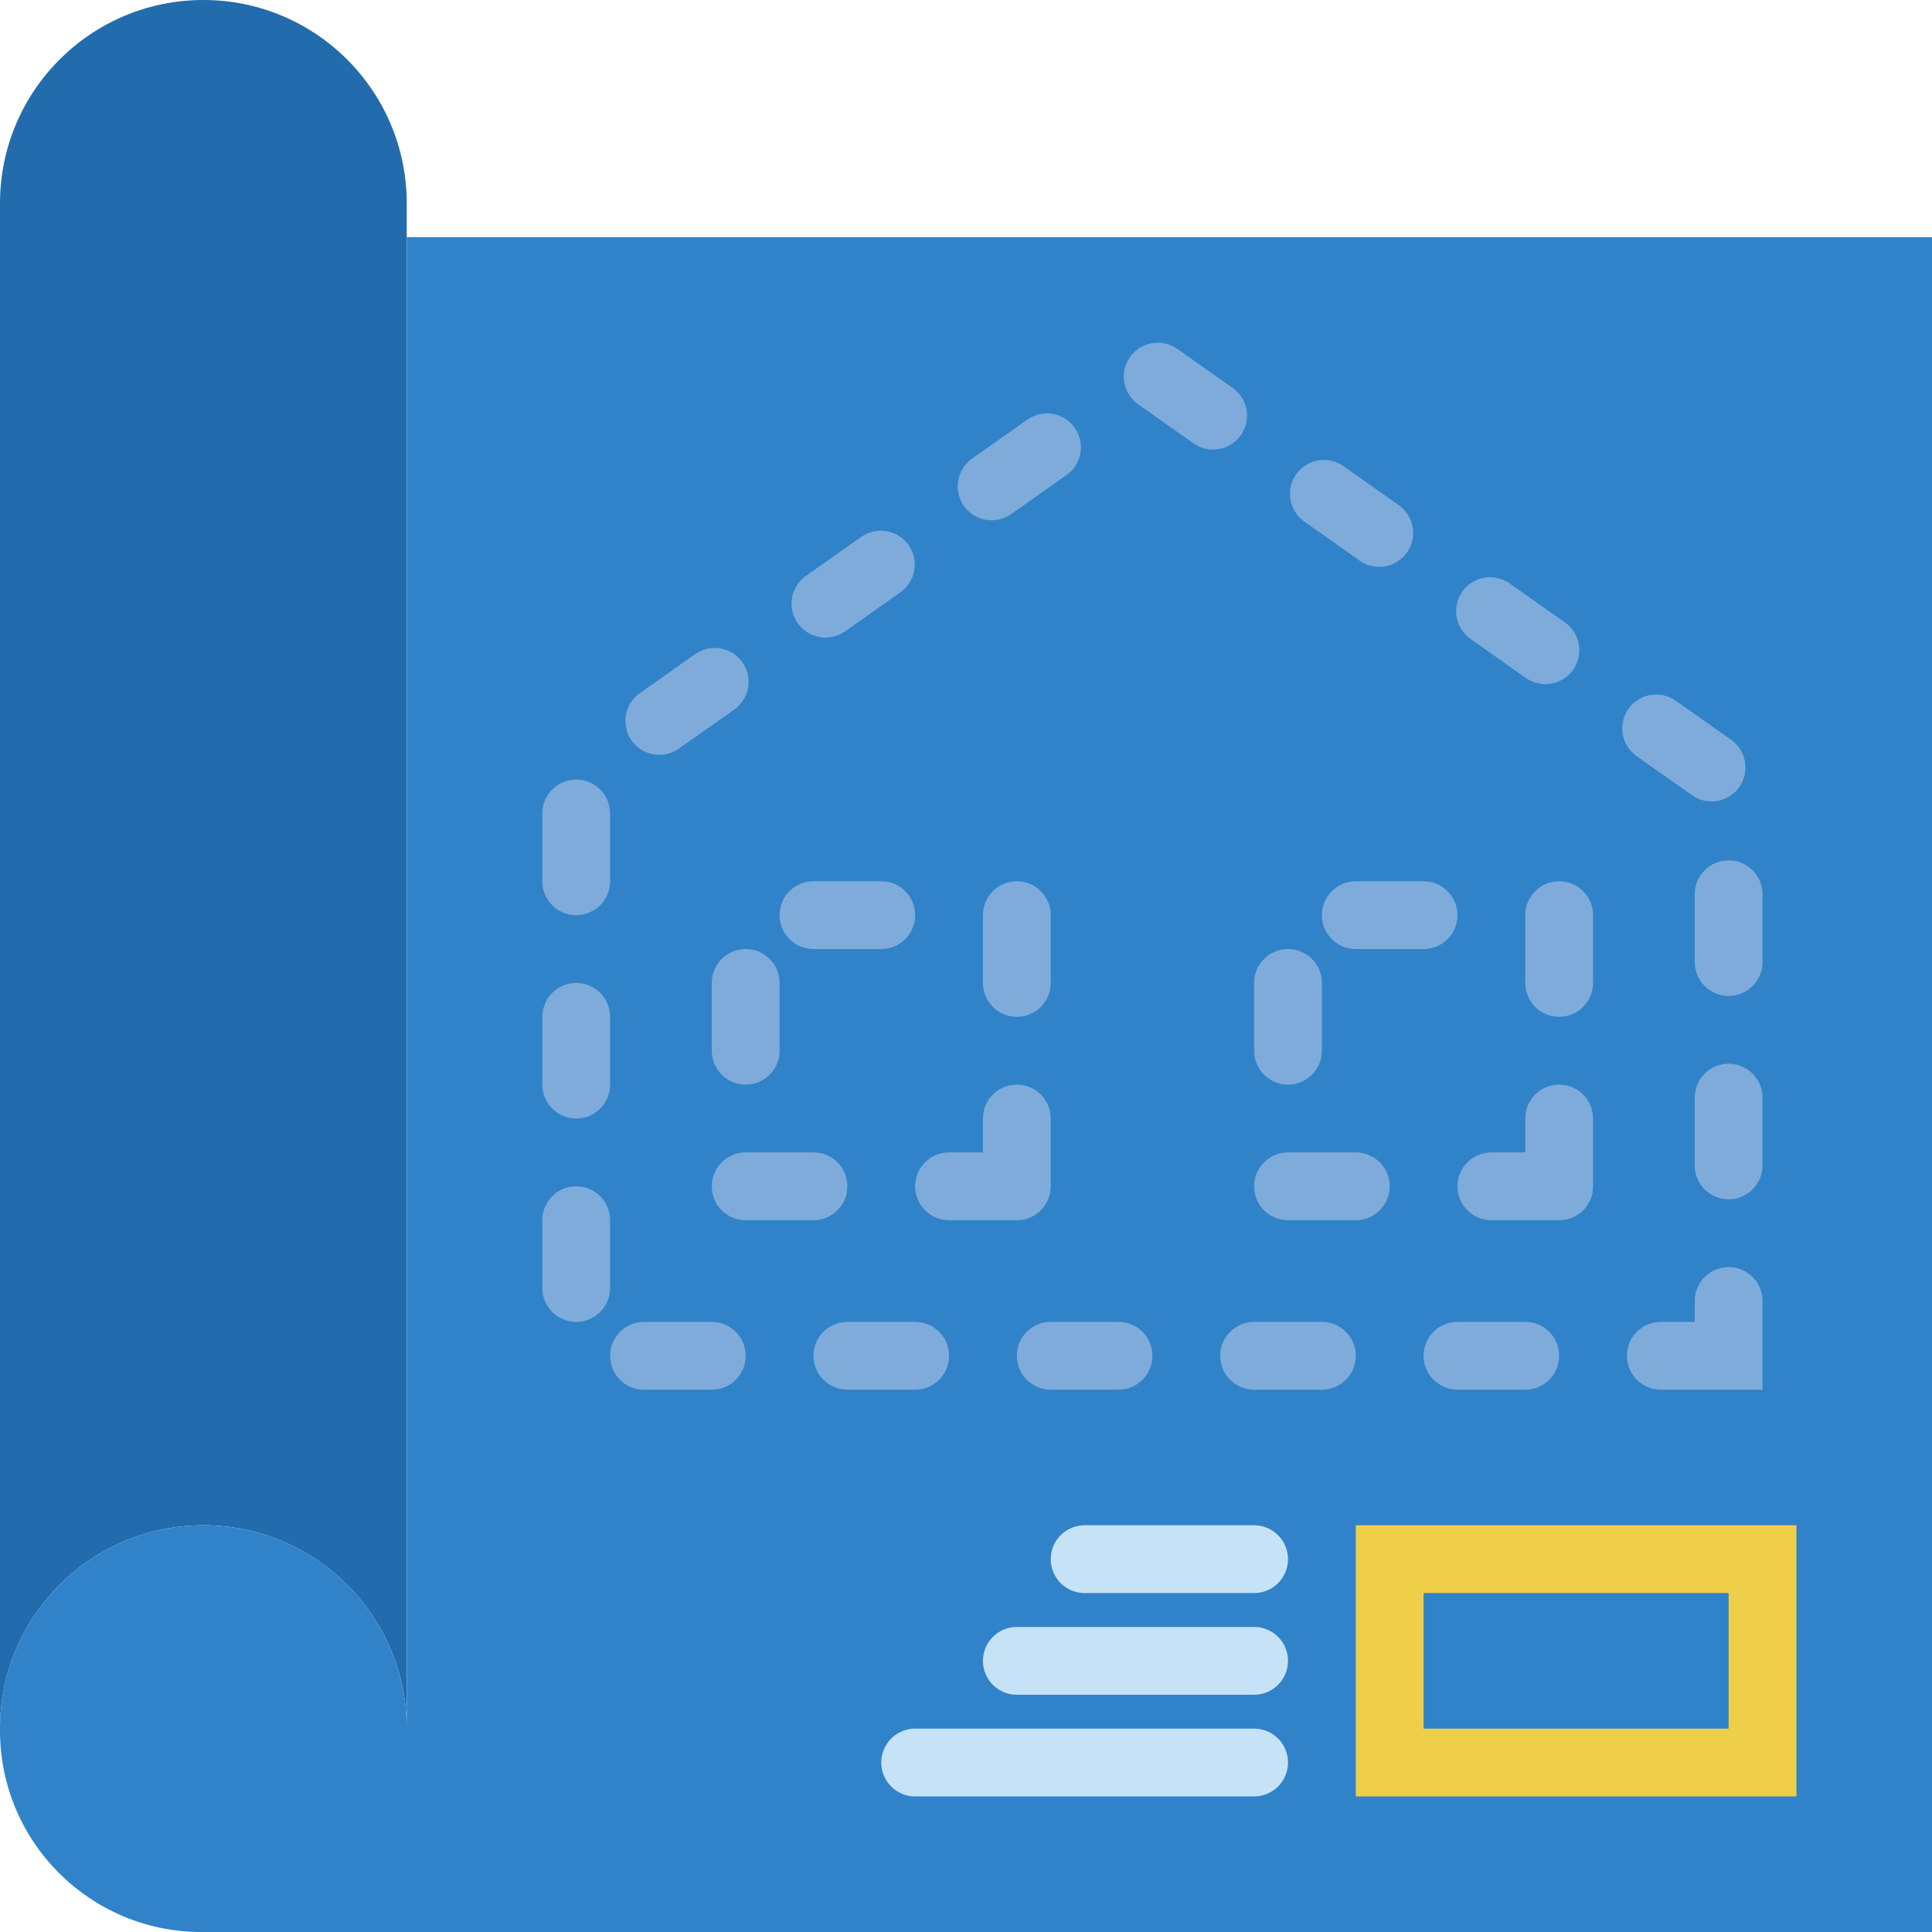
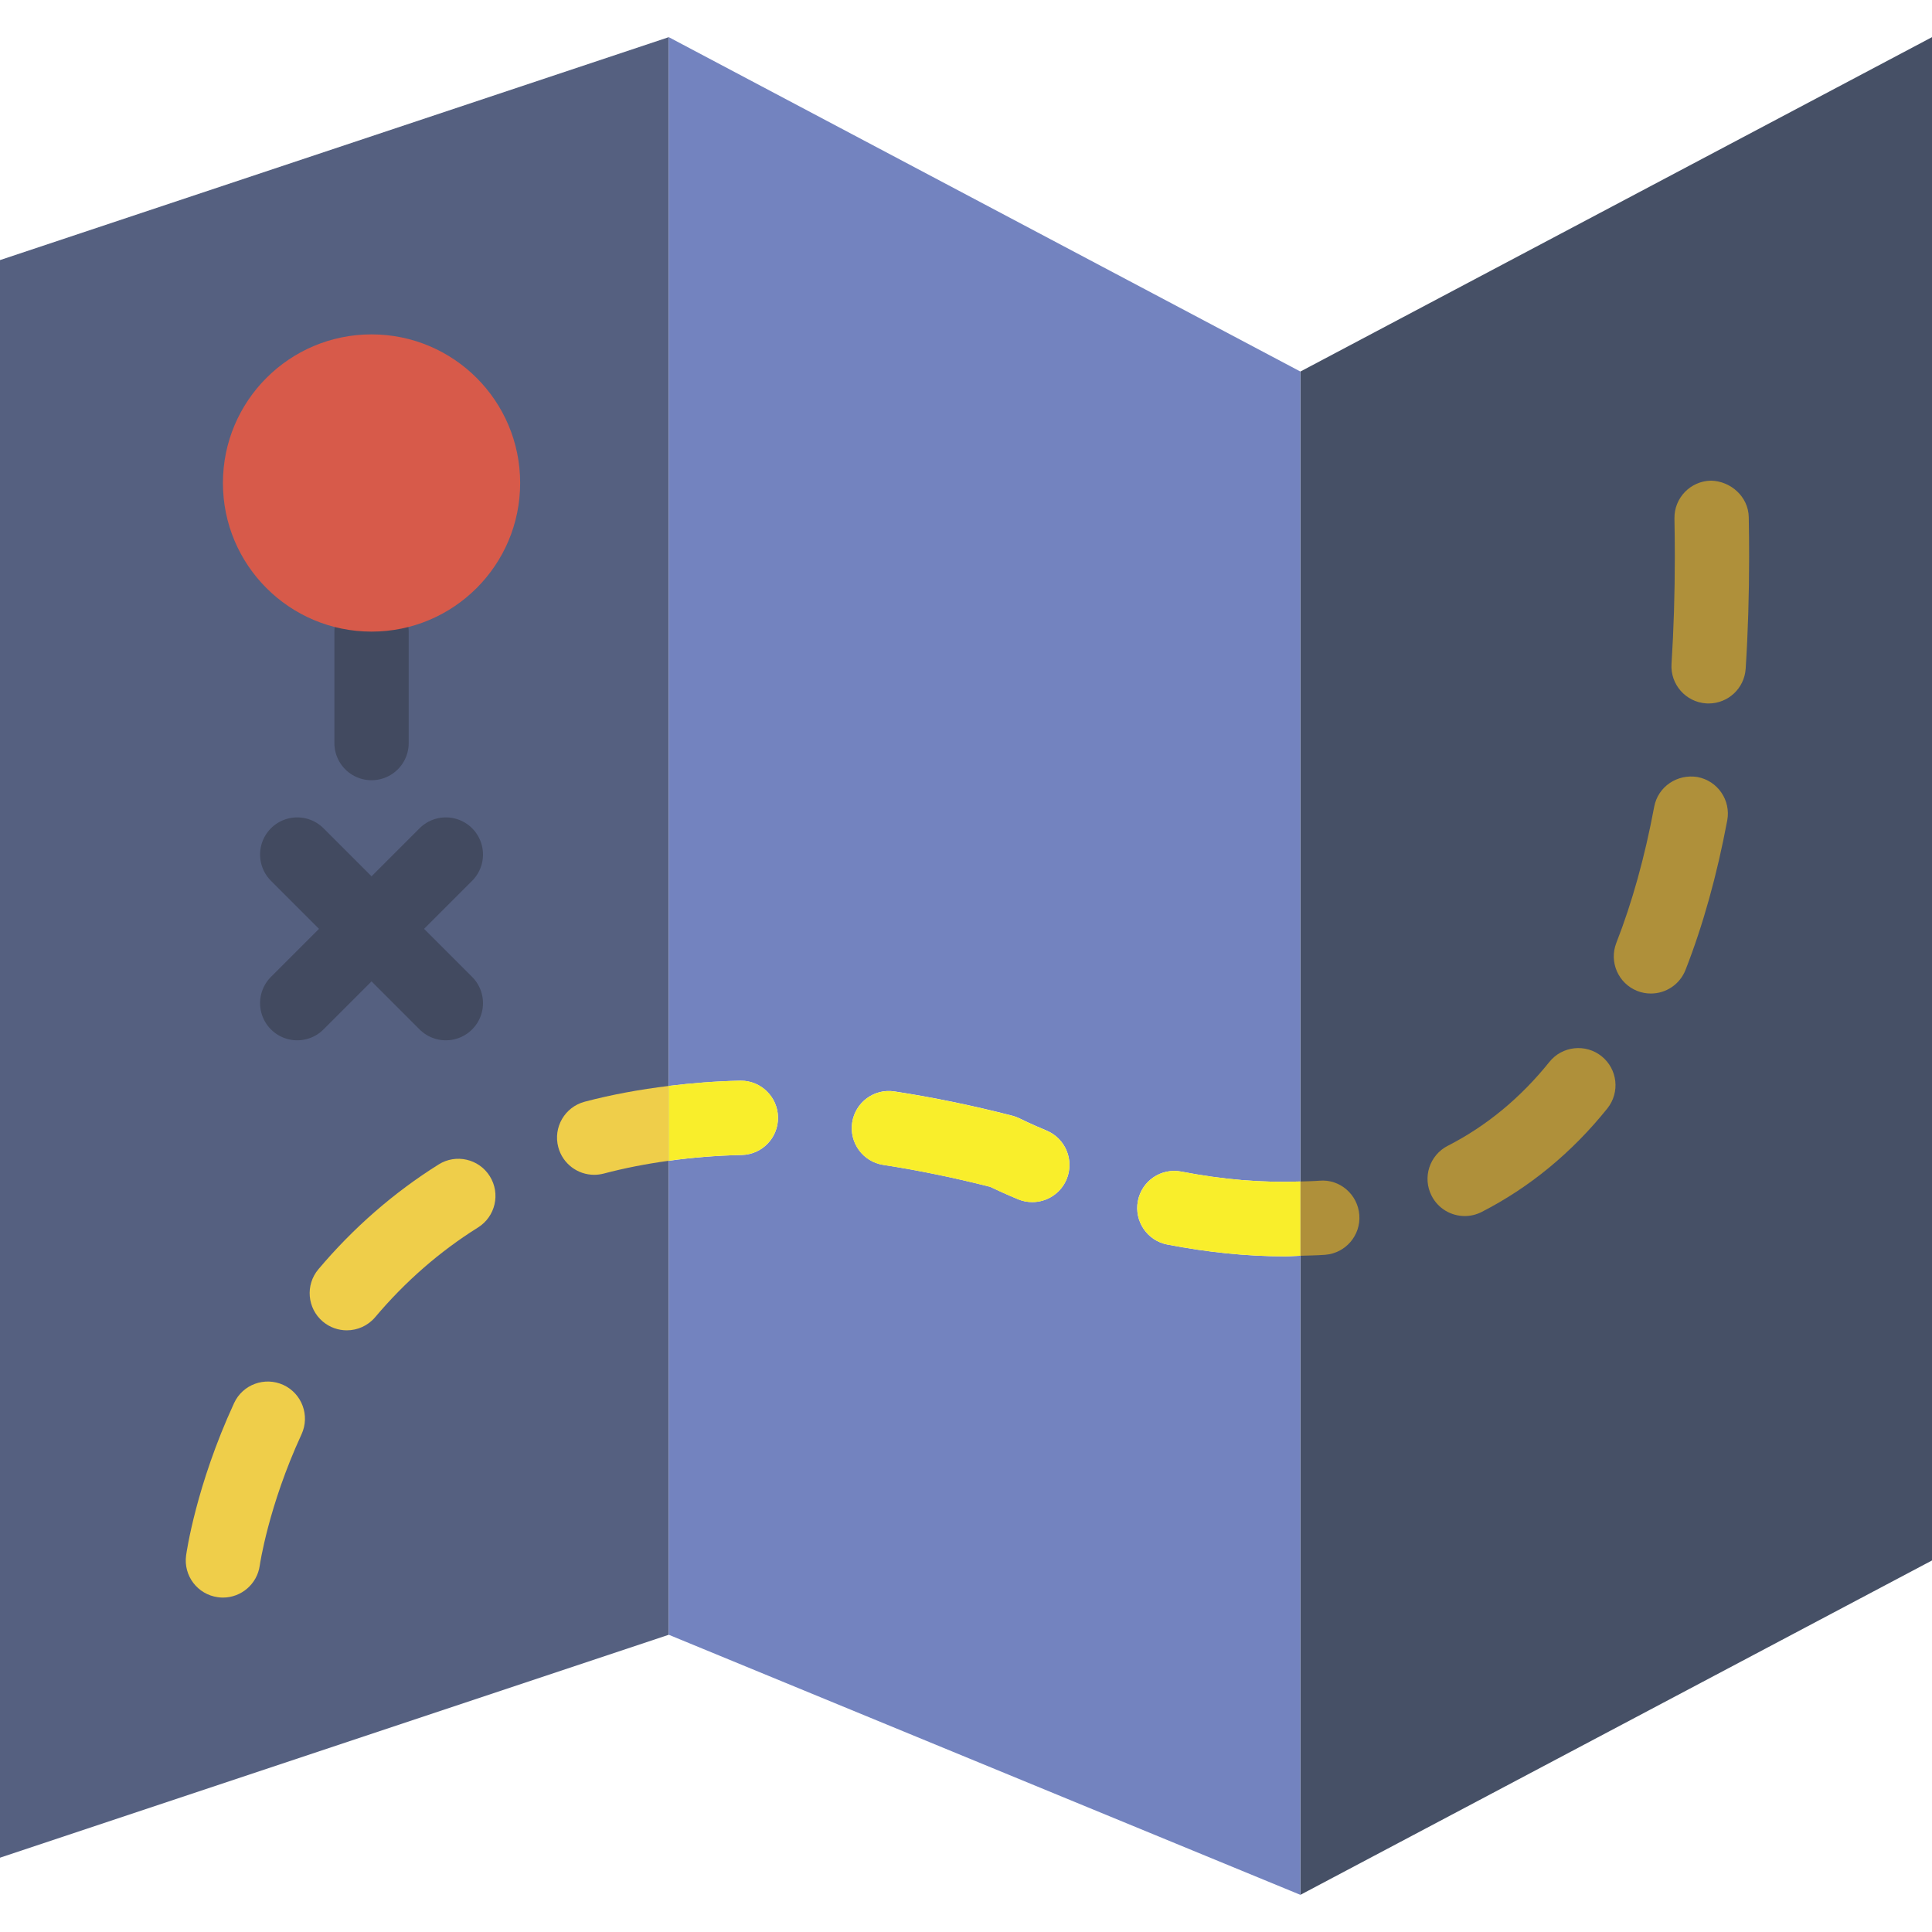
- <svg xmlns="http://www.w3.org/2000/svg" version="1.1" id="Capa_1" x="0px" y="0px" viewBox="0 0 57 57" style="enable-background:new 0 0 57 57;" xml:space="preserve">
-   <path style="fill:#226BAC;" d="M6,0C2.686,0,0,2.686,0,6v45c0-3.314,2.686-6,6-6s6,2.686,6,6V6C12,2.686,9.314,0,6,0z" />
-   <path style="fill:#3083C9;" d="M12,7v44c0-3.314-2.686-6-6-6s-6,2.686-6,6v0.06C0,54.34,2.66,57,5.94,57H57V7H12z" />
-   <path style="fill:#7FABDA;" d="M52,41h-3c-0.553,0-1-0.447-1-1s0.447-1,1-1h1v-0.617c0-0.553,0.447-1,1-1s1,0.447,1,1V41z M45,41h-2  c-0.553,0-1-0.447-1-1s0.447-1,1-1h2c0.553,0,1,0.447,1,1S45.553,41,45,41z M39,41h-2c-0.553,0-1-0.447-1-1s0.447-1,1-1h2  c0.553,0,1,0.447,1,1S39.553,41,39,41z M33,41h-2c-0.553,0-1-0.447-1-1s0.447-1,1-1h2c0.553,0,1,0.447,1,1S33.553,41,33,41z M27,41  h-2c-0.553,0-1-0.447-1-1s0.447-1,1-1h2c0.553,0,1,0.447,1,1S27.553,41,27,41z M21,41h-2c-0.553,0-1-0.447-1-1s0.447-1,1-1h2  c0.553,0,1,0.447,1,1S21.553,41,21,41z M17,39c-0.553,0-1-0.447-1-1v-2c0-0.553,0.447-1,1-1s1,0.447,1,1v2  C18,38.553,17.553,39,17,39z M51,35.383c-0.553,0-1-0.447-1-1v-2c0-0.553,0.447-1,1-1s1,0.447,1,1v2  C52,34.936,51.553,35.383,51,35.383z M17,33c-0.553,0-1-0.447-1-1v-2c0-0.553,0.447-1,1-1s1,0.447,1,1v2C18,32.553,17.553,33,17,33z   M51,29.383c-0.553,0-1-0.447-1-1v-2c0-0.553,0.447-1,1-1s1,0.447,1,1v2C52,28.936,51.553,29.383,51,29.383z M17,27  c-0.553,0-1-0.447-1-1v-2c0-0.553,0.447-1,1-1s1,0.447,1,1v2C18,26.553,17.553,27,17,27z M50.495,23.644  c-0.199,0-0.4-0.06-0.575-0.183l-1.635-1.153c-0.451-0.318-0.56-0.942-0.241-1.394c0.319-0.451,0.942-0.559,1.394-0.241l1.635,1.153  c0.451,0.318,0.56,0.942,0.241,1.394C51.118,23.496,50.81,23.644,50.495,23.644z M19.452,22.27c-0.314,0-0.623-0.147-0.818-0.423  c-0.318-0.451-0.211-1.075,0.24-1.395l1.634-1.153c0.453-0.317,1.076-0.21,1.395,0.24c0.318,0.451,0.211,1.075-0.24,1.395  l-1.634,1.153C19.853,22.21,19.651,22.27,19.452,22.27z M45.593,20.184c-0.199,0-0.4-0.06-0.576-0.183l-1.634-1.153  c-0.451-0.319-0.559-0.943-0.24-1.395c0.319-0.45,0.941-0.558,1.395-0.24l1.634,1.153c0.451,0.319,0.559,0.943,0.24,1.395  C46.216,20.036,45.907,20.184,45.593,20.184z M24.354,18.81c-0.314,0-0.623-0.147-0.818-0.423c-0.318-0.451-0.211-1.075,0.24-1.395  l1.634-1.153c0.453-0.316,1.075-0.209,1.395,0.24c0.318,0.451,0.211,1.075-0.24,1.395l-1.634,1.153  C24.754,18.75,24.553,18.81,24.354,18.81z M40.691,16.724c-0.199,0-0.4-0.06-0.576-0.183l-1.634-1.153  c-0.451-0.319-0.559-0.943-0.24-1.395c0.319-0.45,0.941-0.558,1.395-0.24l1.634,1.153c0.451,0.319,0.559,0.943,0.24,1.395  C41.314,16.576,41.006,16.724,40.691,16.724z M29.256,15.35c-0.314,0-0.623-0.147-0.818-0.423c-0.318-0.451-0.211-1.075,0.24-1.395  l1.634-1.153c0.454-0.318,1.075-0.209,1.395,0.24c0.318,0.451,0.211,1.075-0.24,1.395l-1.634,1.153  C29.656,15.29,29.455,15.35,29.256,15.35z M35.789,13.264c-0.199,0-0.4-0.06-0.576-0.183l-1.634-1.153  c-0.451-0.319-0.559-0.943-0.24-1.395c0.319-0.449,0.941-0.557,1.395-0.24l1.634,1.153c0.451,0.319,0.559,0.943,0.24,1.395  C36.412,13.116,36.104,13.264,35.789,13.264z" />
-   <rect x="41" y="46" style="fill:none;stroke:#EFCE4A;stroke-width:2;stroke-linecap:round;stroke-miterlimit:10;" width="11" height="6" />
-   <path style="fill:#7FABDA;" d="M30,36h-2c-0.553,0-1-0.447-1-1s0.447-1,1-1h1v-1c0-0.553,0.447-1,1-1s1,0.447,1,1v2  C31,35.553,30.553,36,30,36z M24,36h-2c-0.553,0-1-0.447-1-1s0.447-1,1-1h2c0.553,0,1,0.447,1,1S24.553,36,24,36z M22,32  c-0.553,0-1-0.447-1-1v-2c0-0.553,0.447-1,1-1s1,0.447,1,1v2C23,31.553,22.553,32,22,32z M30,30c-0.553,0-1-0.447-1-1v-2  c0-0.553,0.447-1,1-1s1,0.447,1,1v2C31,29.553,30.553,30,30,30z M26,28h-2c-0.553,0-1-0.447-1-1s0.447-1,1-1h2c0.553,0,1,0.447,1,1  S26.553,28,26,28z" />
-   <path style="fill:#7FABDA;" d="M46,36h-2c-0.553,0-1-0.447-1-1s0.447-1,1-1h1v-1c0-0.553,0.447-1,1-1s1,0.447,1,1v2  C47,35.553,46.553,36,46,36z M40,36h-2c-0.553,0-1-0.447-1-1s0.447-1,1-1h2c0.553,0,1,0.447,1,1S40.553,36,40,36z M38,32  c-0.553,0-1-0.447-1-1v-2c0-0.553,0.447-1,1-1s1,0.447,1,1v2C39,31.553,38.553,32,38,32z M46,30c-0.553,0-1-0.447-1-1v-2  c0-0.553,0.447-1,1-1s1,0.447,1,1v2C47,29.553,46.553,30,46,30z M42,28h-2c-0.553,0-1-0.447-1-1s0.447-1,1-1h2c0.553,0,1,0.447,1,1  S42.553,28,42,28z" />
-   <line style="fill:none;stroke:#C6E2F7;stroke-width:2;stroke-linecap:round;stroke-miterlimit:10;" x1="37" y1="46" x2="32" y2="46" />
-   <line style="fill:none;stroke:#C6E2F7;stroke-width:2;stroke-linecap:round;stroke-miterlimit:10;" x1="37" y1="49" x2="30" y2="49" />
-   <line style="fill:none;stroke:#C6E2F7;stroke-width:2;stroke-linecap:round;stroke-miterlimit:10;" x1="37" y1="52" x2="27" y2="52" />
+ <svg xmlns="http://www.w3.org/2000/svg" version="1.1" id="Capa_1" x="0px" y="0px" viewBox="0 0 52 52" style="enable-background:new 0 0 52 52;" xml:space="preserve">
+   <polygon style="fill:#556080;" points="18,44 0,50 0,7 18,1 " />
+   <polygon style="fill:#465066;" points="52,42 35,51 35,10 52,1 " />
+   <line style="fill:none;stroke:#424A60;stroke-width:2;stroke-linecap:round;stroke-linejoin:round;stroke-miterlimit:10;" x1="10" y1="17" x2="10" y2="20" />
+   <circle style="fill:#D75A4A;" cx="10" cy="13" r="4" />
+   <path style="fill:#7383BF;" d="M31.418,33.497c-0.542-0.104-0.896-0.63-0.792-1.172s0.628-0.898,1.172-0.791  C32.917,31.75,33.963,31.837,35,31.8V10L18,1v28.228c0.625-0.076,1.263-0.127,1.918-0.141c0.007,0,0.015,0,0.022,0  c0.542,0,0.988,0.434,1,0.979c0.012,0.553-0.426,1.01-0.979,1.021c-0.674,0.014-1.328,0.068-1.961,0.155V44l17,7V33.799  c-0.14,0.004-0.282,0.016-0.421,0.016C33.571,33.815,32.508,33.708,31.418,33.497z M28.708,31.74  c-0.161,0.384-0.532,0.614-0.923,0.614c-0.128,0-0.259-0.024-0.385-0.077c-0.357-0.149-0.614-0.27-0.748-0.334  c-0.984-0.25-1.951-0.448-2.877-0.59c-0.546-0.083-0.921-0.594-0.838-1.14c0.083-0.546,0.594-0.923,1.14-0.837  c1.023,0.156,2.09,0.376,3.173,0.654c0.071,0.019,0.14,0.045,0.205,0.078c0.017,0.009,0.275,0.138,0.716,0.322  C28.68,30.645,28.92,31.23,28.708,31.74z" />
+   <path style="fill:#EFCE4A;" d="M15.736,29.653c-0.534,0.142-0.852,0.689-0.71,1.223c0.119,0.448,0.523,0.744,0.966,0.744  c0.084,0,0.171-0.011,0.257-0.033c0.56-0.148,1.146-0.262,1.751-0.345v-2.014C17.217,29.323,16.459,29.462,15.736,29.653z" />
+   <path style="fill:#EFCE4A;" d="M11.805,31.342c-1.207,0.757-2.295,1.705-3.235,2.82c-0.356,0.422-0.302,1.053,0.12,1.409  c0.188,0.158,0.417,0.235,0.644,0.235c0.285,0,0.567-0.121,0.765-0.355c0.806-0.956,1.737-1.769,2.768-2.414  c0.468-0.294,0.609-0.911,0.316-1.379C12.89,31.19,12.272,31.048,11.805,31.342z" />
+   <path style="fill:#EFCE4A;" d="M7.627,37.276c-0.502-0.23-1.096-0.013-1.327,0.489c-1.026,2.226-1.28,4.023-1.291,4.099  c-0.075,0.547,0.307,1.05,0.854,1.125c0.046,0.007,0.093,0.01,0.138,0.01c0.491,0,0.919-0.362,0.99-0.861  c0.002-0.016,0.231-1.597,1.125-3.534C8.347,38.102,8.128,37.508,7.627,37.276z" />
+   <path style="fill:#AF903A;" d="M47.068,13.919c-0.01-0.553-0.49-0.973-1.018-0.982c-0.552,0.01-0.992,0.466-0.982,1.018  c0.006,0.347,0.01,0.688,0.01,1.022c0,1-0.03,1.973-0.089,2.893c-0.035,0.551,0.383,1.026,0.934,1.062  c0.022,0.001,0.043,0.002,0.065,0.002c0.523,0,0.963-0.406,0.997-0.937c0.062-0.961,0.093-1.978,0.093-3.02  C47.078,14.63,47.075,14.277,47.068,13.919z" />
+   <path style="fill:#AF903A;" d="M45.69,20.914c-0.546-0.09-1.065,0.257-1.167,0.8c-0.252,1.348-0.595,2.58-1.019,3.663  c-0.201,0.514,0.052,1.094,0.566,1.296c0.12,0.047,0.243,0.068,0.364,0.068c0.4,0,0.777-0.241,0.932-0.636  c0.47-1.199,0.847-2.553,1.123-4.024C46.59,21.539,46.233,21.017,45.69,20.914z" />
+   <path style="fill:#AF903A;" d="M41.702,28.582c-0.776,0.967-1.696,1.726-2.735,2.257c-0.492,0.252-0.687,0.854-0.435,1.346  c0.177,0.346,0.527,0.545,0.891,0.545c0.153,0,0.309-0.035,0.454-0.109c1.292-0.661,2.431-1.599,3.384-2.786  c0.346-0.431,0.277-1.061-0.154-1.406C42.678,28.085,42.048,28.151,41.702,28.582z" />
+   <path style="fill:#AF903A;" d="M35.512,31.779c-0.17,0.013-0.341,0.015-0.512,0.021v1.999c0.222-0.007,0.443-0.009,0.667-0.026  c0.55-0.043,0.962-0.523,0.919-1.074C36.544,32.148,36.061,31.729,35.512,31.779z" />
+   <path style="fill:#F9EE2B;" d="M28.17,30.432c-0.441-0.185-0.699-0.313-0.716-0.322c-0.065-0.033-0.134-0.06-0.205-0.078  c-1.083-0.278-2.15-0.498-3.173-0.654c-0.545-0.086-1.056,0.291-1.14,0.837c-0.083,0.546,0.292,1.057,0.838,1.14  c0.926,0.142,1.893,0.34,2.877,0.59c0.134,0.064,0.39,0.185,0.748,0.334c0.126,0.053,0.257,0.077,0.385,0.077  c0.391,0,0.763-0.23,0.923-0.614C28.92,31.23,28.68,30.645,28.17,30.432z" />
+   <path style="fill:#F9EE2B;" d="M31.799,31.534c-0.544-0.107-1.067,0.249-1.172,0.791s0.25,1.067,0.792,1.172  c1.089,0.211,2.153,0.318,3.16,0.318c0.139,0,0.281-0.012,0.421-0.016V31.8C33.963,31.837,32.917,31.75,31.799,31.534z" />
+   <path style="fill:#F9EE2B;" d="M20.94,30.065c-0.012-0.545-0.457-0.979-1-0.979c-0.007,0-0.015,0-0.022,0  c-0.655,0.014-1.294,0.065-1.918,0.141v2.014c0.633-0.087,1.288-0.14,1.961-0.155C20.514,31.075,20.952,30.618,20.94,30.065z" />
+   <line style="fill:none;stroke:#424A60;stroke-width:2;stroke-linecap:round;stroke-linejoin:round;stroke-miterlimit:10;" x1="8" y1="23" x2="12" y2="27" />
+   <line style="fill:none;stroke:#424A60;stroke-width:2;stroke-linecap:round;stroke-linejoin:round;stroke-miterlimit:10;" x1="8" y1="27" x2="12" y2="23" />
  <g>
</g>
  <g>
</g>
  <g>
</g>
  <g>
</g>
  <g>
</g>
  <g>
</g>
  <g>
</g>
  <g>
</g>
  <g>
</g>
  <g>
</g>
  <g>
</g>
  <g>
</g>
  <g>
</g>
  <g>
</g>
  <g>
</g>
</svg>
